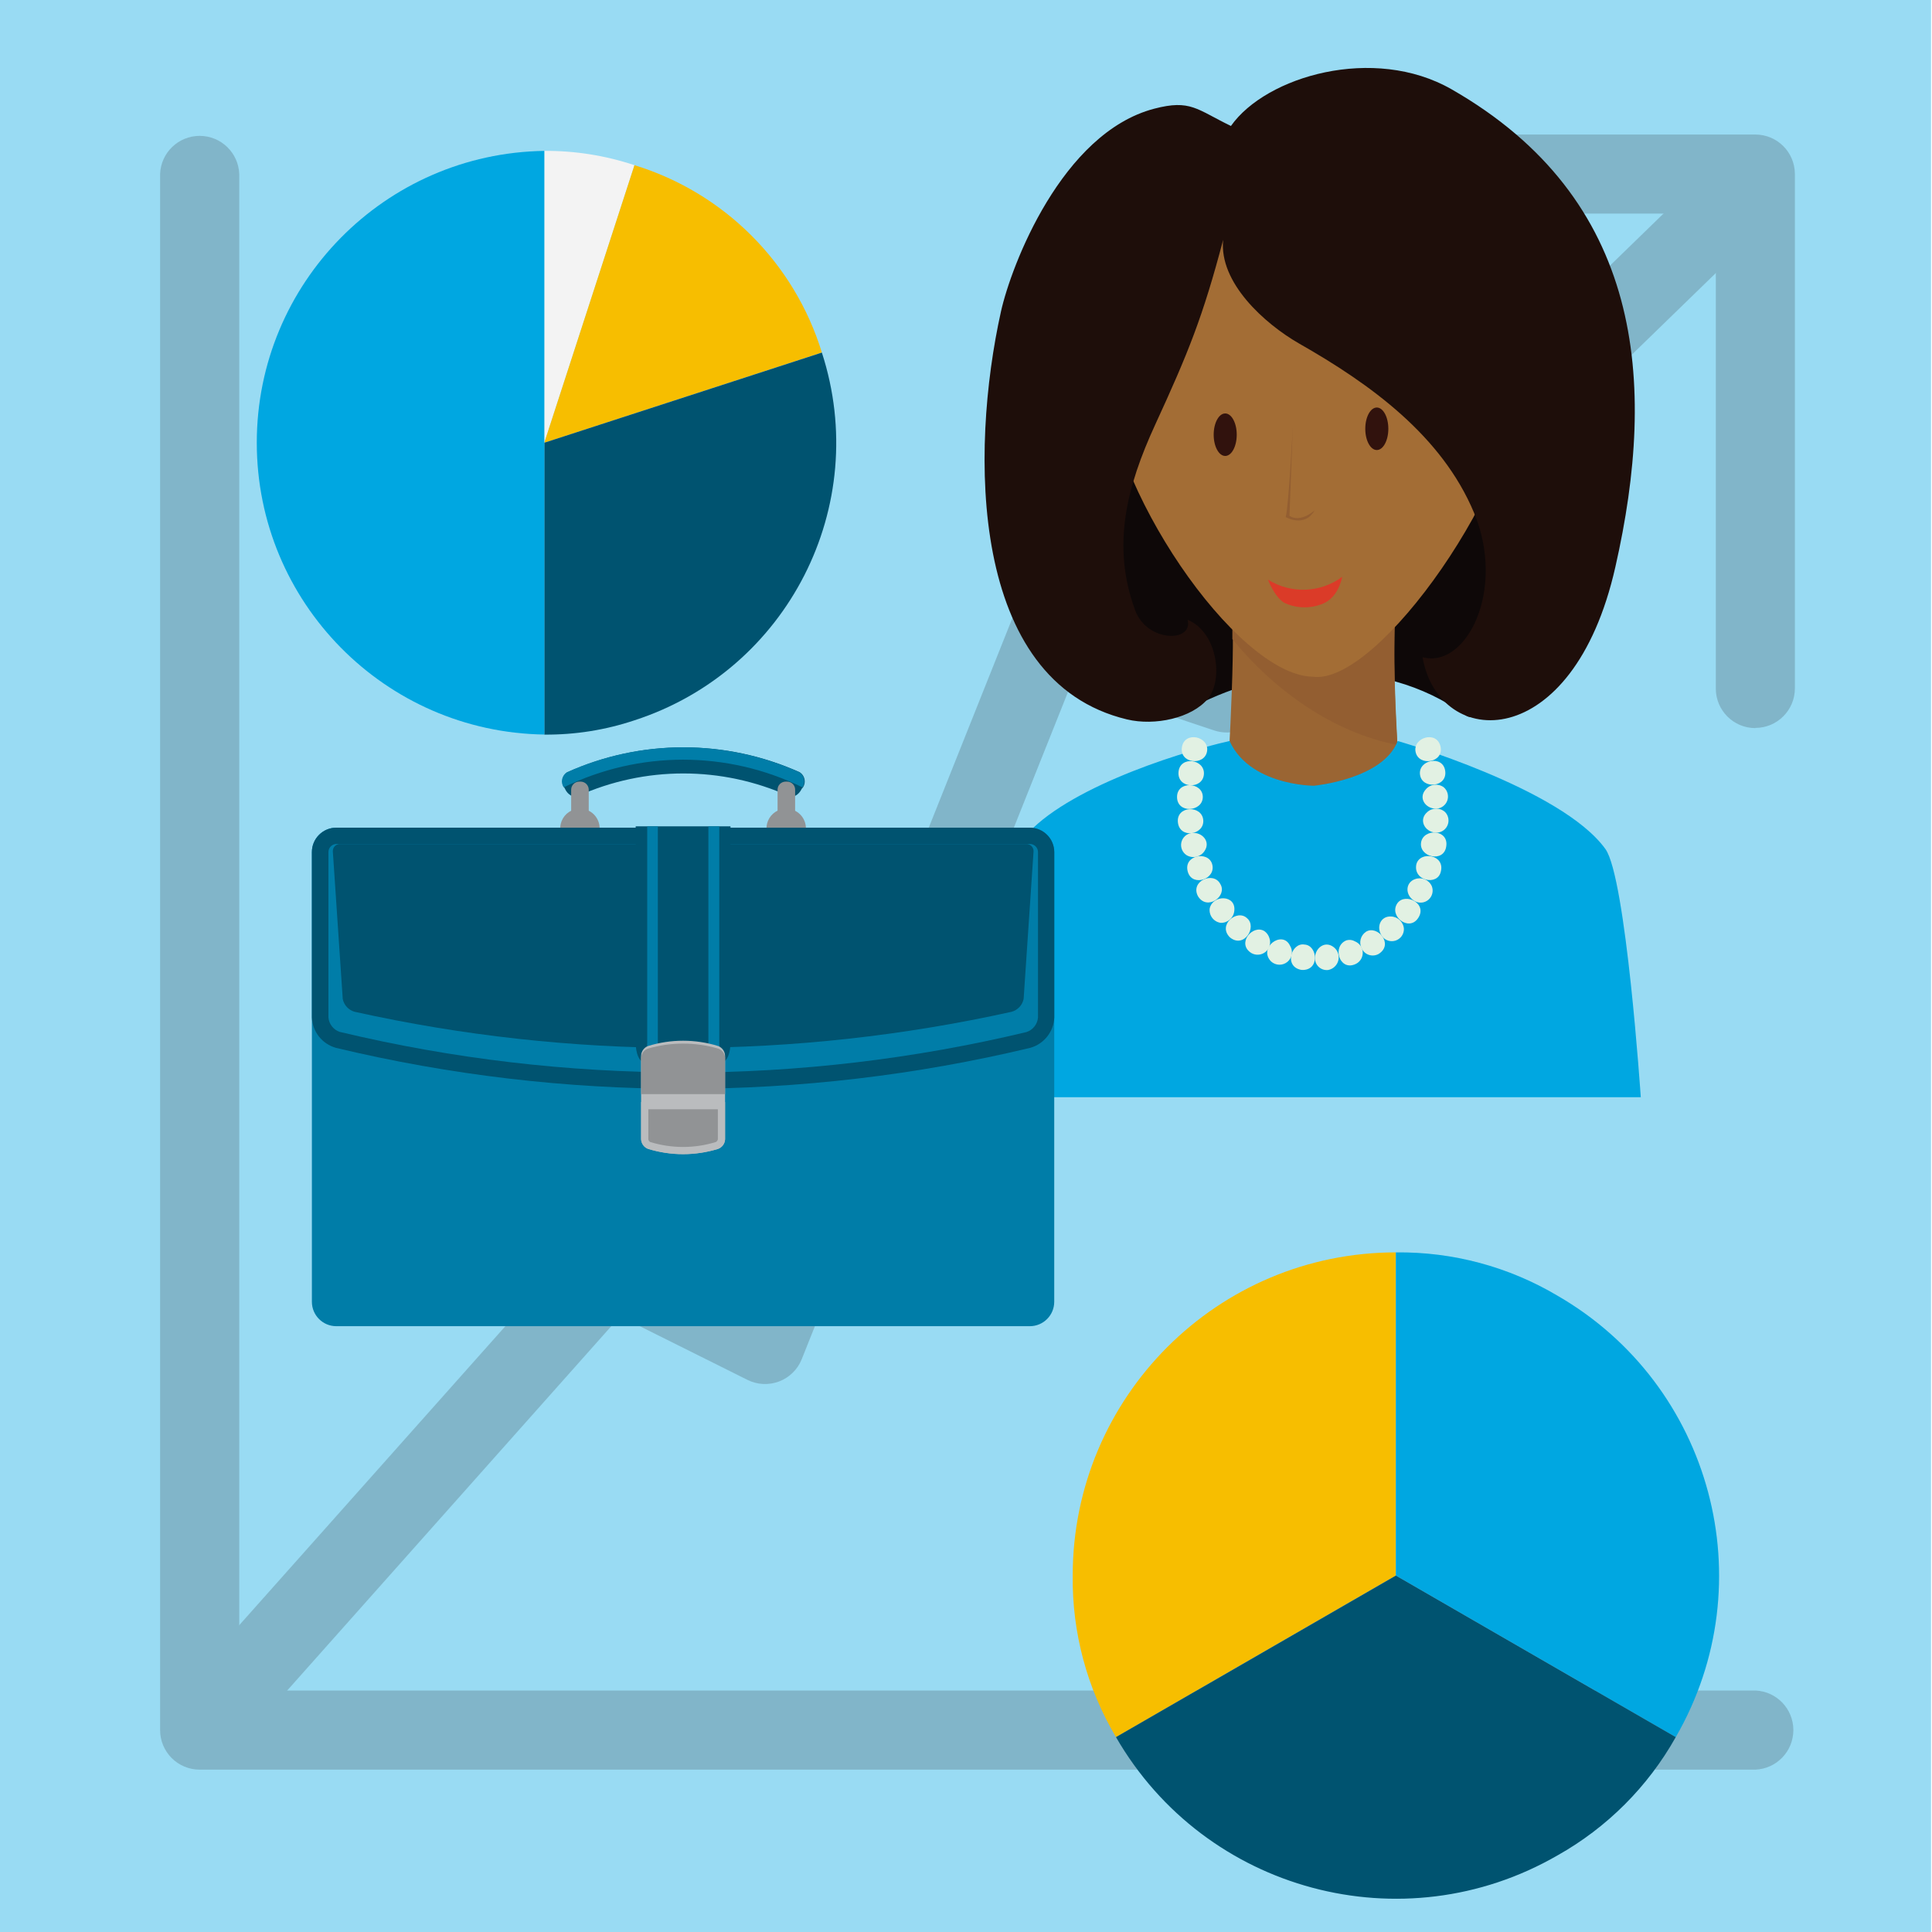
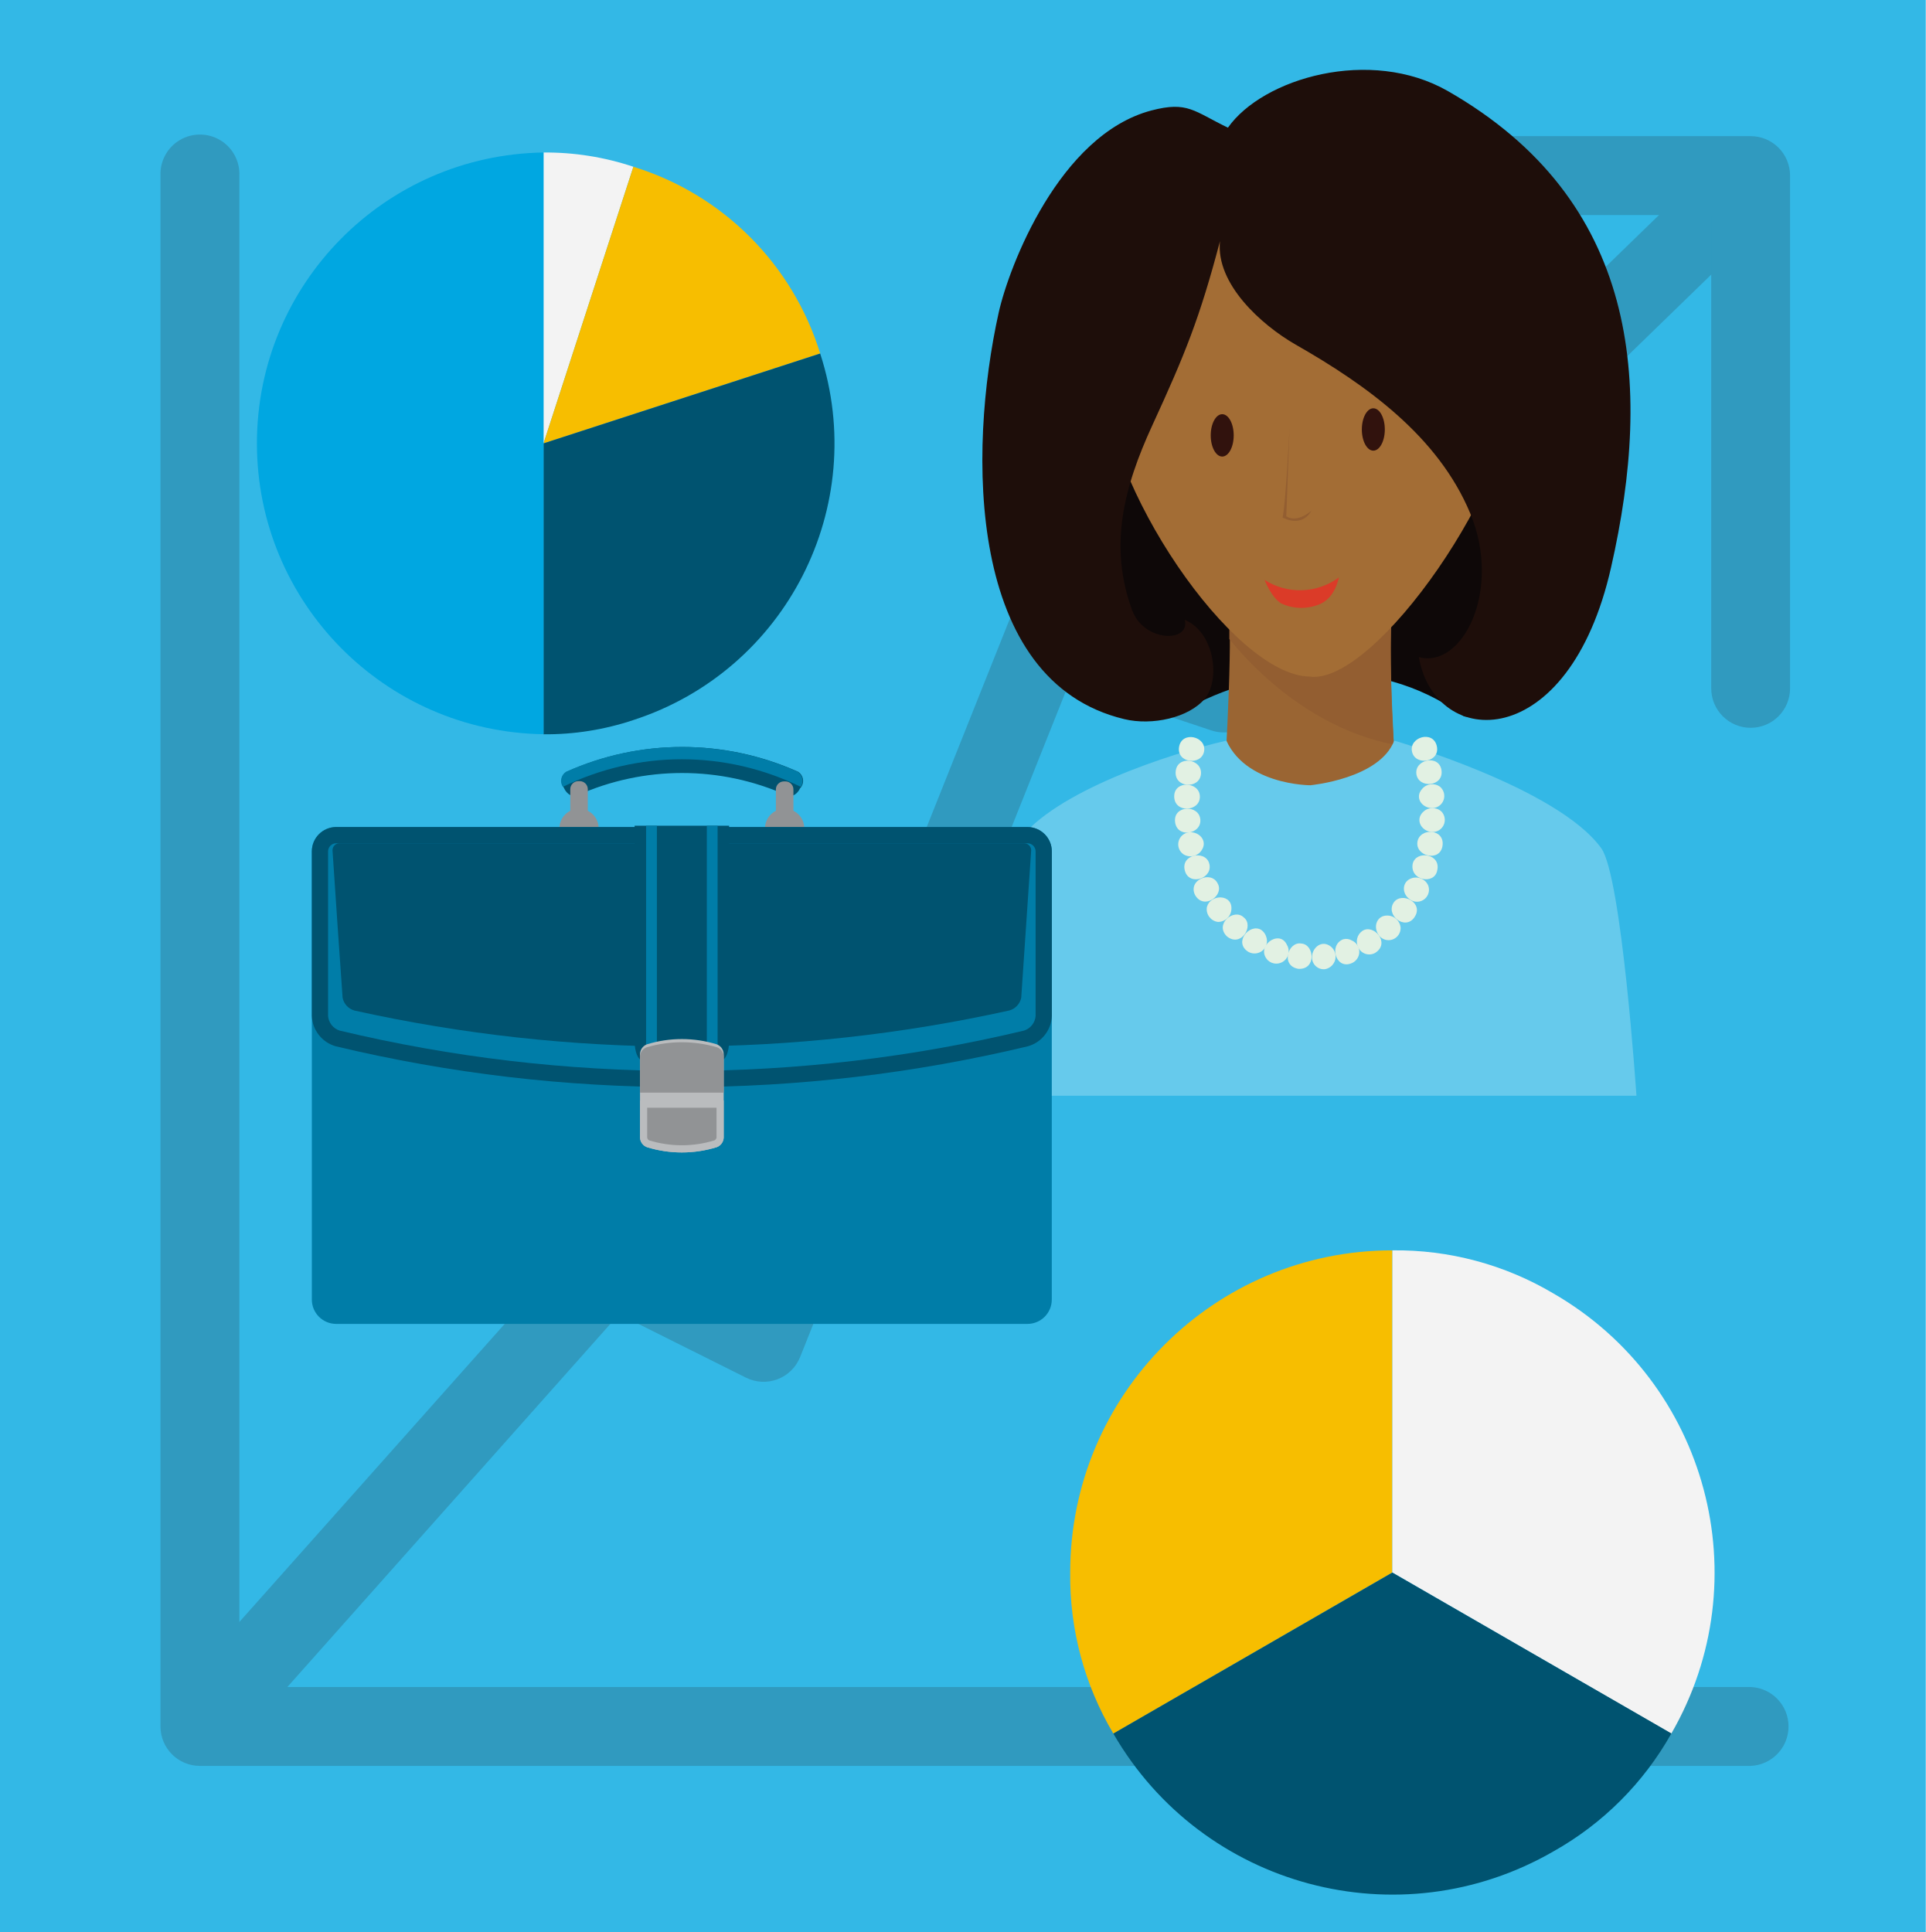
- <svg xmlns="http://www.w3.org/2000/svg" viewBox="0 0 300 300">
+ <svg xmlns="http://www.w3.org/2000/svg" viewBox="0 0 300 301">
  <defs>
-     <style>.a{fill:#99dbf3;}.b{opacity:0.21;}.c{fill:#25282b;}.d{fill:#f3f3f3;}.e{fill:#f7be00;}.f{fill:#005370;}.g{fill:#00a7e1;}.h{fill:#0e0808;}.i{fill:#9a6533;}.j{fill:#935e31;}.k{fill:#a36d35;}.l{fill:#1e0e0a;}.m{fill:#e2f1e3;}.n{fill:#db3b28;}.o{fill:#31120d;}.p{fill:#007da8;}.q{fill:#919395;}.r{fill:#babcbe;}</style>
+     <style>.a{fill:#33b8e6;}.b{opacity:0.21;}.c{fill:#25282b;}.d{fill:#f3f3f3;}.e{fill:#f7be00;}.f{fill:#005370;}.g{fill:#00a7e1;}.h{fill:#0e0808;}.i{fill:#9a6533;}.j{fill:#935e31;}.k{fill:#a36d35;}.l{fill:#1e0e0a;}.m{fill:#66caec;}.n{fill:#e2f1e3;}.o{fill:#db3b28;}.p{fill:#31120d;}.q{fill:#007da8;}.r{fill:#919395;}.s{fill:#babcbe;}</style>
  </defs>
-   <rect class="a" x="-0.15" y="-0.33" width="300" height="301" />
+   <rect class="a" width="300" height="301" />
  <g class="b">
-     <path class="c" d="M272.57,274.79H31a6.14,6.14,0,0,1-6.14-6.15V27a6.15,6.15,0,0,1,12.29,0V262.5H272.57a6.15,6.15,0,0,1,0,12.29Z" />
-     <path class="c" d="M34.65,270.54a6.15,6.15,0,0,1-4.58-10.23l60.16-67.59a6.15,6.15,0,0,1,7.34-1.41l18,9L157.14,96.13a6.13,6.13,0,0,1,7.65-3.55l24.12,8,78-75.77a6.14,6.14,0,0,1,8.56,8.81L194.79,112a6.15,6.15,0,0,1-6.23,1.43l-22.16-7.39-41.9,105a6.13,6.13,0,0,1-8.45,3.22L96.28,204.4l-57,64.08a6.16,6.16,0,0,1-4.6,2.06Z" />
-     <path class="c" d="M272.57,113.06a6.14,6.14,0,0,1-6.14-6.14V33.17H192.7a6.14,6.14,0,1,1,0-12.28h79.87A6.14,6.14,0,0,1,278.71,27v79.89a6.14,6.14,0,0,1-6.14,6.14Z" />
+     <path class="c" d="M272.72,275.12H31.12A6.14,6.14,0,0,1,25,269V27.36a6.15,6.15,0,1,1,12.29,0V262.83H272.72a6.15,6.15,0,0,1,0,12.29Z" />
+     <path class="c" d="M34.8,270.87a6.15,6.15,0,0,1-4.58-10.23l60.16-67.59a6.15,6.15,0,0,1,7.34-1.41l18,9L157.29,96.46a6.13,6.13,0,0,1,7.65-3.55l24.12,8,78-75.78A6.15,6.15,0,0,1,275.62,34l-80.68,78.37a6.15,6.15,0,0,1-6.23,1.43l-22.16-7.39-41.9,105a6.13,6.13,0,0,1-8.45,3.22l-19.77-9.88-57,64.08a6.16,6.16,0,0,1-4.6,2.06Z" />
+     <path class="c" d="M272.72,113.39a6.14,6.14,0,0,1-6.14-6.14V33.5H192.85a6.15,6.15,0,0,1,0-12.29h79.87a6.14,6.14,0,0,1,6.14,6.15v79.89a6.14,6.14,0,0,1-6.14,6.14Z" />
  </g>
-   <path class="d" d="M84.52,68.75V23.43a43.22,43.22,0,0,1,14,2.22Z" />
-   <path class="e" d="M84.52,68.75l14-43.1a43.93,43.93,0,0,1,29.1,29.09Z" />
-   <path class="f" d="M84.52,68.75l43.1-14a45.31,45.31,0,0,1-29.1,57.1,43,43,0,0,1-14,2.22Z" />
-   <path class="g" d="M84.52,68.75v45.31a45.32,45.32,0,0,1,0-90.63h0Z" />
-   <path class="e" d="M216.75,244.65V194.47a50.18,50.18,0,0,0-50.18,50.18,48,48,0,0,0,6.72,25.09Z" />
-   <path class="g" d="M216.75,244.65l43.46,25.09a50.18,50.18,0,0,0-18.37-68.55,48,48,0,0,0-25.09-6.72Z" />
-   <path class="f" d="M216.75,244.65l-43.46,25.09a50.19,50.19,0,0,0,68.55,18.37,48,48,0,0,0,18.37-18.37Z" />
-   <path class="h" d="M221.34,27.41c-5.84-2.81-16-.12-22.42-.61-16.75-1.27-26,1.09-31.15,23.22-2.39,10.29-3.9,21-2.31,31.41,1.5,9.79,6.83,35.64,18.95,28.83,11.73-6.59,29.54-9.12,43.27.87,1.69,1.22,5.9-3.51,7-4.4,1.29-1,1.65-2.78,1.9-4.4a242.3,242.3,0,0,0,2.95-37.76c0-2.77-1.95-13.7-3.31-19.51C235.63,42.36,229.25,31.21,221.34,27.41Z" />
-   <path class="i" d="M216.61,95.58c-.43,5.45.15,18.82,1.61,39.81H189.74c1-15.55,2-32.73,1.62-39.81Z" />
-   <path class="j" d="M216.61,95.58c-.15,7-.15,12.08.38,20.09-9.92-1.89-19.11-8.44-25.63-16.43V95.58Z" />
-   <path class="k" d="M236.26,57.82c0,16.74-22.22,48.72-32.43,47.26-11.93-.24-32.14-30-32.14-47.26,0-22.87,9.51-38.06,32.28-38.06C228.15,19.76,236.26,36.8,236.26,57.82Z" />
-   <path class="l" d="M184.41,96.24c4.62,1.9,5.61,9.3,3.13,12.28s-8.21,4.23-12.54,3.19c-24.58-5.88-24.39-41.67-19.57-63.34,1.59-7.14,9.44-27.72,23.79-31.49,5.66-1.48,6.59.11,11.92,2.68,5.44-7.73,22.19-12.6,34.25-5.7,29.7,17,32,45.33,25.44,74.19-6.59,29.18-27.39,28.55-29.94,14,6.8,1.84,13-10.44,8-22.42s-16.11-20-27.17-26.29c-5.38-3.09-12.45-9.47-11.79-16.1-3.16,12-5.44,17.59-10.56,28.72-4.41,9.6-6.8,18.75-3.12,28.76C178.06,99.76,185.33,99.82,184.41,96.24Z" />
-   <path class="g" d="M254.78,170.38H152.88s2.47-35.24,5.66-39.69c5.53-7.66,23.41-13.59,32.39-15.63,3.41,7.53,14.79,6.94,13.15,6.94,0,0,10.71-1,12.95-6.94,0,0,25.44,7.29,32.26,16.78C252.49,136.28,254.78,170.38,254.78,170.38Z" />
-   <path class="m" d="M183.53,116c.44-2.55,4.29-1.63,3.9.67S183.1,118.59,183.53,116Z" />
-   <path class="m" d="M183,119.86c.23-2.55,4.14-2,3.94.39S182.77,122.48,183,119.86Z" />
-   <path class="m" d="M182.77,123.75c0-2.56,4-2.32,4,0S182.77,126.4,182.77,123.75Z" />
-   <path class="m" d="M182.9,127.66c-.24-2.57,3.73-2.67,3.94-.33S183.15,130.32,182.9,127.66Z" />
-   <path class="m" d="M184.28,132.81a1.88,1.88,0,0,1,.76-3.46c1.61-.2,3,1.34,2,2.79A2.06,2.06,0,0,1,184.28,132.81Z" />
-   <path class="m" d="M184.46,135.43c-.82-2.63,3.1-3.37,3.75-1.29C188.93,136.48,185.2,137.78,184.46,135.43Z" />
-   <path class="m" d="M186,139.13c-1.19-2.35,2.47-3.89,3.5-1.84C190.63,139.14,187.42,141.52,186,139.13Z" />
-   <path class="m" d="M189.56,143.3a2,2,0,0,1-1.72-2.23c.48-2.19,4.13-2.16,3.82.38A2.06,2.06,0,0,1,189.56,143.3Z" />
-   <path class="m" d="M191,145.57c-2-1.92,1.09-4.47,2.63-3C195.26,143.9,193.19,147.34,191,145.57Z" />
-   <path class="m" d="M194.33,148c-2.39-1.46.19-4.53,2-3.42a2,2,0,0,1,.78,1.08A1.94,1.94,0,0,1,194.33,148Z" />
-   <path class="m" d="M197.37,149.29c-2.07-2.12,1.76-4.94,2.94-2.45A1.93,1.93,0,0,1,197.37,149.29Z" />
-   <path class="m" d="M202.1,150.61c-2.82-.48-1.57-4.3.46-3.94C204.61,146.77,205,150.78,202.1,150.61Z" />
-   <path class="m" d="M206.24,150.62a1.83,1.83,0,0,1-2.05-1.88c0-1.46,1.51-2.77,2.93-1.65A2,2,0,0,1,206.24,150.62Z" />
-   <path class="m" d="M210.29,149.78c-2.36.88-3.46-2.89-1.2-3.77a1.67,1.67,0,0,1,1.32.17A1.92,1.92,0,0,1,210.29,149.78Z" />
-   <path class="m" d="M214.09,148.12a1.88,1.88,0,0,1-2.66-.88,2,2,0,0,1,.67-2.55C213.83,143.57,216.5,146.58,214.09,148.12Z" />
-   <path class="m" d="M218,144.25a1.88,1.88,0,0,1-3.38,1.15c-1-1.38-.28-3.16,1.36-3.09A2.07,2.07,0,0,1,218,144.25Z" />
-   <path class="m" d="M220.17,142.61c-1.44,2.07-4.54-.37-3.19-2.35C218.22,138.52,221.78,140.34,220.17,142.61Z" />
-   <path class="m" d="M222.32,137.58a1.87,1.87,0,0,1-2.7,2.31c-1.51-.94-1.37-2.88.11-3.38A2.07,2.07,0,0,1,222.32,137.58Z" />
-   <path class="m" d="M223.73,135.34c-.49,2.25-4.33,1.46-3.8-1.13C220.48,132.08,224.42,132.7,223.73,135.34Z" />
-   <path class="m" d="M224.57,131.43c-.37,2.6-4.24,1.66-3.91-.59S225,128.73,224.57,131.43Z" />
-   <path class="m" d="M224.4,126.1a1.89,1.89,0,0,1-1.53,3.19c-1.68-.16-2.6-2-1.27-3.17A2.07,2.07,0,0,1,224.4,126.1Z" />
-   <path class="m" d="M224.19,122.25a1.89,1.89,0,0,1-1.22,3.32c-1.62,0-2.79-1.66-1.57-3A2.06,2.06,0,0,1,224.19,122.25Z" />
-   <path class="m" d="M224.41,119.7c.37,2.58-3.59,2.9-3.91.6S224.05,117.16,224.41,119.7Z" />
-   <path class="m" d="M223.68,115.91c.57,2.53-3.35,3.15-3.86.88S223.1,113.37,223.68,115.91Z" />
-   <path class="n" d="M196.89,90s.94,2.6,2.52,3.6a7.36,7.36,0,0,0,5.13.44c.57-.19,3-.6,3.89-4.48A10.22,10.22,0,0,1,196.89,90Z" />
-   <ellipse class="o" cx="190.25" cy="67.5" rx="1.79" ry="3.3" />
-   <ellipse class="o" cx="213.79" cy="66.58" rx="1.79" ry="3.3" />
-   <path class="j" d="M200.75,66.22s-.63,12.22-1.1,14.07c0,0,2.92,1.73,4.5-1.06,0,0-2.14,2-3.92.88Z" />
-   <path class="f" d="M124.5,122.47c-.47,1-1.38,1.45-2,1.15a39.94,39.94,0,0,0-32.78,0c-.66.3-1.57-.2-2-1.15l-.11-.21a1.68,1.68,0,0,1,.49-2.34,44,44,0,0,1,36.1,0,1.7,1.7,0,0,1,.49,2.34Z" />
-   <path class="p" d="M124.12,119.92a44,44,0,0,0-36.1,0,1.68,1.68,0,0,0-.49,2.34,42.14,42.14,0,0,1,37.08,0A1.7,1.7,0,0,0,124.12,119.92Z" />
-   <rect class="q" x="88.69" y="121.37" width="2.73" height="13.25" rx="1.26" />
-   <path class="q" d="M93.11,128.62a3.06,3.06,0,1,1-3.06-3.05A3.05,3.05,0,0,1,93.11,128.62Z" />
-   <path class="q" d="M123.45,133.36a1.25,1.25,0,0,1-1.26,1.26H122a1.25,1.25,0,0,1-1.26-1.26V122.63a1.25,1.25,0,0,1,1.26-1.26h.21a1.25,1.25,0,0,1,1.26,1.26Z" />
-   <path class="q" d="M125.14,128.62a3.06,3.06,0,1,1-3.06-3.05A3.05,3.05,0,0,1,125.14,128.62Z" />
-   <rect class="p" x="48.43" y="128.52" width="115.27" height="77.41" rx="3.79" />
-   <path class="f" d="M163.71,158a5.12,5.12,0,0,1-3.74,4.71,231.62,231.62,0,0,1-107.81,0A5.12,5.12,0,0,1,48.43,158V132.31a3.8,3.8,0,0,1,3.79-3.79h107.7a3.81,3.81,0,0,1,3.79,3.79Z" />
-   <path class="p" d="M106.07,166.52a229.57,229.57,0,0,1-53.32-6.29A2.59,2.59,0,0,1,51,158V132.31a1.26,1.26,0,0,1,1.27-1.26H159.92a1.27,1.27,0,0,1,1.26,1.26V158a2.6,2.6,0,0,1-1.8,2.26,229.49,229.49,0,0,1-53.31,6.29Z" />
-   <path class="f" d="M106.07,162.73a237,237,0,0,1-51-5.62,2.59,2.59,0,0,1-1.85-2q-.77-11.46-1.54-22.93a1.1,1.1,0,0,1,1.18-1.12H159.32a1.1,1.1,0,0,1,1.17,1.12q-.77,11.47-1.54,22.93a2.61,2.61,0,0,1-1.87,2,237.25,237.25,0,0,1-51,5.61Z" />
-   <path class="f" d="M98.71,128.31v33.58c0,1.67.56,3,1.26,3h12.2c.7,0,1.26-1.36,1.26-3V128.31Z" />
-   <path class="p" d="M100.5,128.31v33.58a16.27,16.27,0,0,0,.14,3H102a15.73,15.73,0,0,0,.15-3V128.31Z" />
-   <path class="p" d="M110,128.31v33.58a17.37,17.37,0,0,0,.14,3h1.4a15.73,15.73,0,0,0,.15-3V128.31Z" />
-   <path class="r" d="M112.59,176.91a1.67,1.67,0,0,1-1.09,1.49,18.44,18.44,0,0,1-10.86,0,1.67,1.67,0,0,1-1.09-1.49v-13a1.68,1.68,0,0,1,1.09-1.49,18.44,18.44,0,0,1,10.86,0,1.68,1.68,0,0,1,1.09,1.49Z" />
-   <path class="q" d="M111.5,162.82a19.47,19.47,0,0,0-10.86,0,1.59,1.59,0,0,0-1.09,1.4v5.68l.12,0h12.92v-5.7A1.59,1.59,0,0,0,111.5,162.82Z" />
-   <path class="r" d="M99.55,171.13v5.78a1.67,1.67,0,0,0,1.09,1.49,18.44,18.44,0,0,0,10.86,0,1.67,1.67,0,0,0,1.09-1.49v-5.78Z" />
-   <path class="q" d="M106.07,178.1a17.39,17.39,0,0,1-5.11-.77.6.6,0,0,1-.29-.42v-4.66h10.8v4.66a.6.6,0,0,1-.31.42,17.16,17.16,0,0,1-5.09.77Z" />
+   <path class="d" d="M84.67,69.08V23.76a43,43,0,0,1,14,2.22Z" />
+   <path class="e" d="M84.67,69.08l14-43.1a44,44,0,0,1,29.1,29.09Z" />
+   <path class="f" d="M84.67,69.08l43.1-14a45.31,45.31,0,0,1-29.1,57.1,43,43,0,0,1-14,2.22Z" />
+   <path class="g" d="M84.67,69.08v45.31a45.32,45.32,0,0,1,0-90.63h0Z" />
+   <path class="e" d="M216.9,245V194.8A50.18,50.18,0,0,0,166.72,245a48,48,0,0,0,6.72,25.09Z" />
+   <path class="d" d="M216.9,245l43.46,25.09A50.18,50.18,0,0,0,242,201.52a48,48,0,0,0-25.09-6.72Z" />
+   <path class="f" d="M216.9,245l-43.46,25.09A50.19,50.19,0,0,0,242,288.44a48,48,0,0,0,18.37-18.37Z" />
+   <path class="h" d="M221.49,27.73c-5.84-2.8-16-.11-22.42-.6-16.75-1.27-26,1.09-31.15,23.22-2.39,10.29-3.9,21-2.31,31.41,1.5,9.79,6.83,35.64,18.95,28.83,11.73-6.59,29.54-9.12,43.27.87,1.69,1.22,5.9-3.51,7-4.4s1.65-2.78,1.9-4.4a242.3,242.3,0,0,0,2.95-37.76c0-2.77-1.95-13.7-3.31-19.51C235.78,42.69,229.4,31.54,221.49,27.73Z" />
+   <path class="i" d="M216.76,95.91c-.43,5.45.15,18.82,1.61,39.81H189.89c1-15.55,2-32.73,1.62-39.81Z" />
+   <path class="j" d="M216.76,95.91a200.68,200.68,0,0,0,.38,20.09c-9.92-1.89-19.11-8.44-25.63-16.43V95.91Z" />
+   <path class="k" d="M236.41,58.15c0,16.74-22.22,48.72-32.43,47.26-11.93-.24-32.14-30-32.14-47.26,0-22.87,9.51-38.06,32.28-38.06C228.3,20.09,236.41,37.13,236.41,58.15Z" />
+   <path class="l" d="M184.56,96.57c4.62,1.9,5.61,9.3,3.13,12.28s-8.21,4.23-12.54,3.19c-24.58-5.89-24.39-41.67-19.57-63.34C157.17,41.56,165,21,179.37,17.21c5.66-1.48,6.59.11,11.92,2.68,5.44-7.73,22.19-12.6,34.25-5.71,29.7,17,32,45.34,25.44,74.2-6.59,29.18-27.39,28.55-29.95,14,6.81,1.84,13-10.44,8-22.42S212.9,60,201.84,53.69c-5.38-3.09-12.45-9.47-11.79-16.11-3.16,12-5.44,17.6-10.56,28.73-4.41,9.6-6.81,18.75-3.12,28.76C178.21,100.09,185.48,100.15,184.56,96.57Z" />
+   <path class="m" d="M254.93,170.71H153s2.47-35.24,5.66-39.69c5.53-7.66,23.41-13.59,32.39-15.63,3.41,7.53,14.79,6.94,13.15,6.94,0,0,10.71-1,13-6.94,0,0,25.44,7.29,32.26,16.78C252.64,136.61,254.93,170.71,254.93,170.71Z" />
+   <path class="n" d="M183.68,116.36c.44-2.55,4.29-1.63,3.9.67S183.25,118.92,183.68,116.36Z" />
+   <path class="n" d="M183.15,120.19c.22-2.55,4.14-2,3.94.39S182.92,122.81,183.15,120.19Z" />
+   <path class="n" d="M182.92,124.07c0-2.55,4-2.31,4,.06S182.92,126.72,182.92,124.07Z" />
+   <path class="n" d="M183.05,128c-.24-2.57,3.73-2.67,3.94-.33S183.3,130.65,183.05,128Z" />
+   <path class="n" d="M184.43,133.14a1.88,1.88,0,0,1,.76-3.46c1.61-.2,3,1.34,2,2.79A2.06,2.06,0,0,1,184.43,133.14Z" />
+   <path class="n" d="M184.61,135.75c-.82-2.62,3.1-3.37,3.75-1.28C189.08,136.81,185.35,138.1,184.61,135.75Z" />
+   <path class="n" d="M186.18,139.46c-1.19-2.35,2.47-3.89,3.5-1.84C190.78,139.47,187.57,141.85,186.18,139.46Z" />
+   <path class="n" d="M189.71,143.63A2,2,0,0,1,188,141.4c.48-2.19,4.13-2.16,3.82.38A2.07,2.07,0,0,1,189.71,143.63Z" />
+   <path class="n" d="M191.14,145.89c-2-1.91,1.09-4.46,2.63-2.95C195.41,144.23,193.34,147.67,191.14,145.89Z" />
+   <path class="n" d="M194.48,148.3c-2.39-1.46.19-4.53,2-3.42a2,2,0,0,1,.78,1.08A1.94,1.94,0,0,1,194.48,148.3Z" />
+   <path class="n" d="M197.52,149.62c-2.07-2.12,1.76-4.94,2.94-2.45A1.93,1.93,0,0,1,197.52,149.62Z" />
+   <path class="n" d="M202.25,150.94c-2.82-.48-1.57-4.3.46-3.94C204.76,147.1,205.12,151.11,202.25,150.94Z" />
+   <path class="n" d="M206.39,151a1.83,1.83,0,0,1-2-1.88c0-1.46,1.51-2.77,2.93-1.65A2,2,0,0,1,206.39,151Z" />
+   <path class="n" d="M210.44,150.11c-2.36.88-3.46-2.89-1.2-3.77a1.67,1.67,0,0,1,1.32.17A1.92,1.92,0,0,1,210.44,150.11Z" />
+   <path class="n" d="M214.24,148.45a1.88,1.88,0,0,1-2.66-.88,2,2,0,0,1,.67-2.55C214,143.89,216.65,146.91,214.24,148.45Z" />
+   <path class="n" d="M218.19,144.57a1.88,1.88,0,0,1-3.38,1.16c-1-1.38-.28-3.16,1.36-3.09A2.07,2.07,0,0,1,218.19,144.57Z" />
+   <path class="n" d="M220.32,142.94c-1.44,2.07-4.54-.37-3.19-2.35C218.37,138.85,221.93,140.67,220.32,142.94Z" />
+   <path class="n" d="M222.47,137.91a1.87,1.87,0,0,1-2.7,2.31c-1.51-.94-1.37-2.88.11-3.38A2.07,2.07,0,0,1,222.47,137.91Z" />
+   <path class="n" d="M223.88,135.67c-.49,2.25-4.33,1.46-3.8-1.13C220.63,132.41,224.57,133,223.88,135.67Z" />
+   <path class="n" d="M224.72,131.76c-.37,2.6-4.24,1.66-3.91-.59S225.1,129.06,224.72,131.76Z" />
+   <path class="n" d="M224.55,126.43a1.89,1.89,0,0,1-1.53,3.19c-1.68-.16-2.6-2-1.27-3.17A2.07,2.07,0,0,1,224.55,126.43Z" />
+   <path class="n" d="M224.34,122.58a1.89,1.89,0,0,1-1.22,3.32c-1.62,0-2.79-1.66-1.57-3A2.06,2.06,0,0,1,224.34,122.58Z" />
+   <path class="n" d="M224.56,120c.37,2.58-3.59,2.9-3.91.6S224.2,117.49,224.56,120Z" />
+   <path class="n" d="M223.83,116.24c.57,2.53-3.35,3.15-3.86.88S223.25,113.7,223.83,116.24Z" />
+   <path class="o" d="M197,90.35S198,93,199.56,94a7.36,7.36,0,0,0,5.13.44c.57-.19,3-.6,3.89-4.48A10.22,10.22,0,0,1,197,90.35Z" />
+   <ellipse class="p" cx="190.4" cy="67.83" rx="1.79" ry="3.3" />
+   <ellipse class="p" cx="213.94" cy="66.91" rx="1.79" ry="3.3" />
+   <path class="j" d="M200.9,66.55s-.63,12.22-1.1,14.07c0,0,2.92,1.73,4.5-1.06,0,0-2.14,2-3.92.88Z" />
+   <path class="f" d="M124.65,122.8c-.47,1-1.38,1.45-2,1.15a39.94,39.94,0,0,0-32.78,0c-.66.3-1.57-.2-2-1.15l-.11-.21a1.68,1.68,0,0,1,.49-2.34,44,44,0,0,1,36.1,0,1.68,1.68,0,0,1,.48,2.34A2,2,0,0,1,124.65,122.8Z" />
+   <path class="q" d="M124.27,120.25a44,44,0,0,0-36.1,0,1.68,1.68,0,0,0-.49,2.34,42.12,42.12,0,0,1,37.07,0A1.69,1.69,0,0,0,124.27,120.25Z" />
+   <rect class="r" x="88.84" y="121.7" width="2.73" height="13.25" rx="1.26" />
+   <path class="r" d="M93.26,129a3.06,3.06,0,1,1-3.06-3A3.05,3.05,0,0,1,93.26,129Z" />
+   <path class="r" d="M123.6,133.69a1.25,1.25,0,0,1-1.26,1.26h-.21a1.25,1.25,0,0,1-1.26-1.26V123a1.25,1.25,0,0,1,1.26-1.26h.21A1.25,1.25,0,0,1,123.6,123Z" />
+   <path class="r" d="M125.29,129a3.06,3.06,0,1,1-3.06-3A3.05,3.05,0,0,1,125.29,129Z" />
+   <rect class="q" x="48.58" y="128.85" width="115.27" height="77.41" rx="3.79" />
+   <path class="f" d="M163.86,158.3a5.12,5.12,0,0,1-3.74,4.71,231.62,231.62,0,0,1-107.81,0,5.12,5.12,0,0,1-3.73-4.71V132.64a3.8,3.8,0,0,1,3.79-3.79h107.7a3.81,3.81,0,0,1,3.79,3.79Z" />
+   <path class="q" d="M106.22,166.85a229.57,229.57,0,0,1-53.32-6.29,2.6,2.6,0,0,1-1.79-2.26V132.64a1.26,1.26,0,0,1,1.27-1.26H160.07a1.27,1.27,0,0,1,1.26,1.26V158.3a2.6,2.6,0,0,1-1.8,2.26,229.49,229.49,0,0,1-53.31,6.29Z" />
+   <path class="f" d="M106.22,163.06a237,237,0,0,1-51-5.62,2.59,2.59,0,0,1-1.85-2Q52.56,144,51.8,132.5A1.09,1.09,0,0,1,53,131.38H159.47a1.1,1.1,0,0,1,1.17,1.12q-.76,11.48-1.55,22.93a2.6,2.6,0,0,1-1.86,2,237.25,237.25,0,0,1-51,5.61Z" />
+   <path class="f" d="M98.86,128.64v33.58c0,1.67.56,3,1.26,3h12.2c.7,0,1.26-1.36,1.26-3V128.64Z" />
+   <path class="q" d="M100.65,128.64v33.58a16.27,16.27,0,0,0,.14,3h1.39a15.73,15.73,0,0,0,.15-3V128.64Z" />
+   <path class="q" d="M110.11,128.64v33.58a17.37,17.37,0,0,0,.14,3h1.4a16.27,16.27,0,0,0,.14-3V128.64Z" />
+   <path class="s" d="M112.74,177.24a1.67,1.67,0,0,1-1.09,1.49,18.44,18.44,0,0,1-10.86,0,1.67,1.67,0,0,1-1.09-1.49V164.19a1.68,1.68,0,0,1,1.09-1.49,18.44,18.44,0,0,1,10.86,0,1.68,1.68,0,0,1,1.09,1.49Z" />
+   <path class="r" d="M111.65,163.15a19.47,19.47,0,0,0-10.86,0,1.57,1.57,0,0,0-1.09,1.4v5.68l.12,0h12.92v-5.7A1.57,1.57,0,0,0,111.65,163.15Z" />
+   <path class="s" d="M99.7,171.46v5.78a1.67,1.67,0,0,0,1.09,1.49,18.44,18.44,0,0,0,10.86,0,1.67,1.67,0,0,0,1.09-1.49v-5.78Z" />
+   <path class="r" d="M106.22,178.43a17.39,17.39,0,0,1-5.11-.77.6.6,0,0,1-.29-.42v-4.66h10.8v4.66a.6.6,0,0,1-.31.42,17.16,17.16,0,0,1-5.09.77Z" />
</svg>
